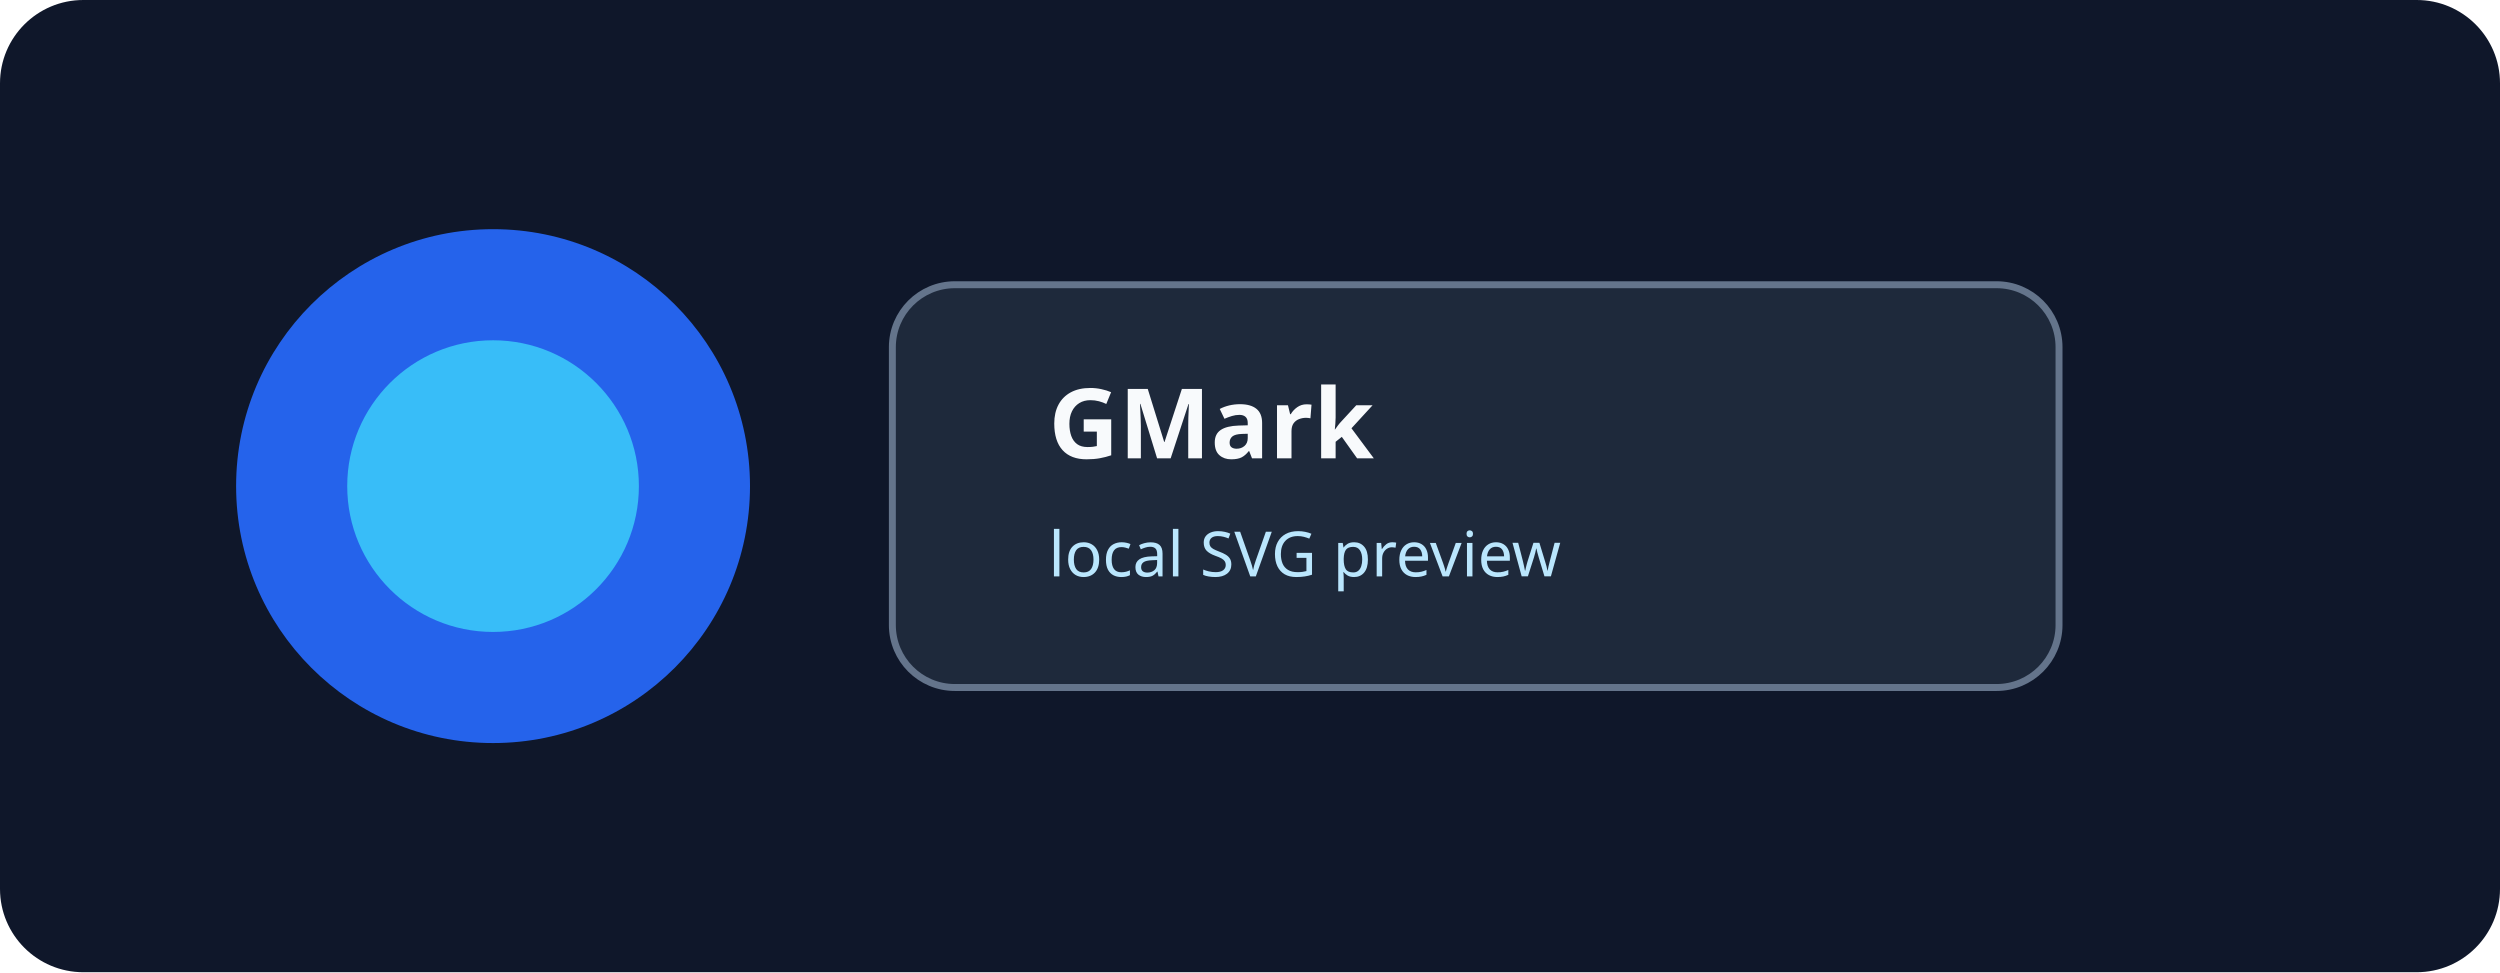
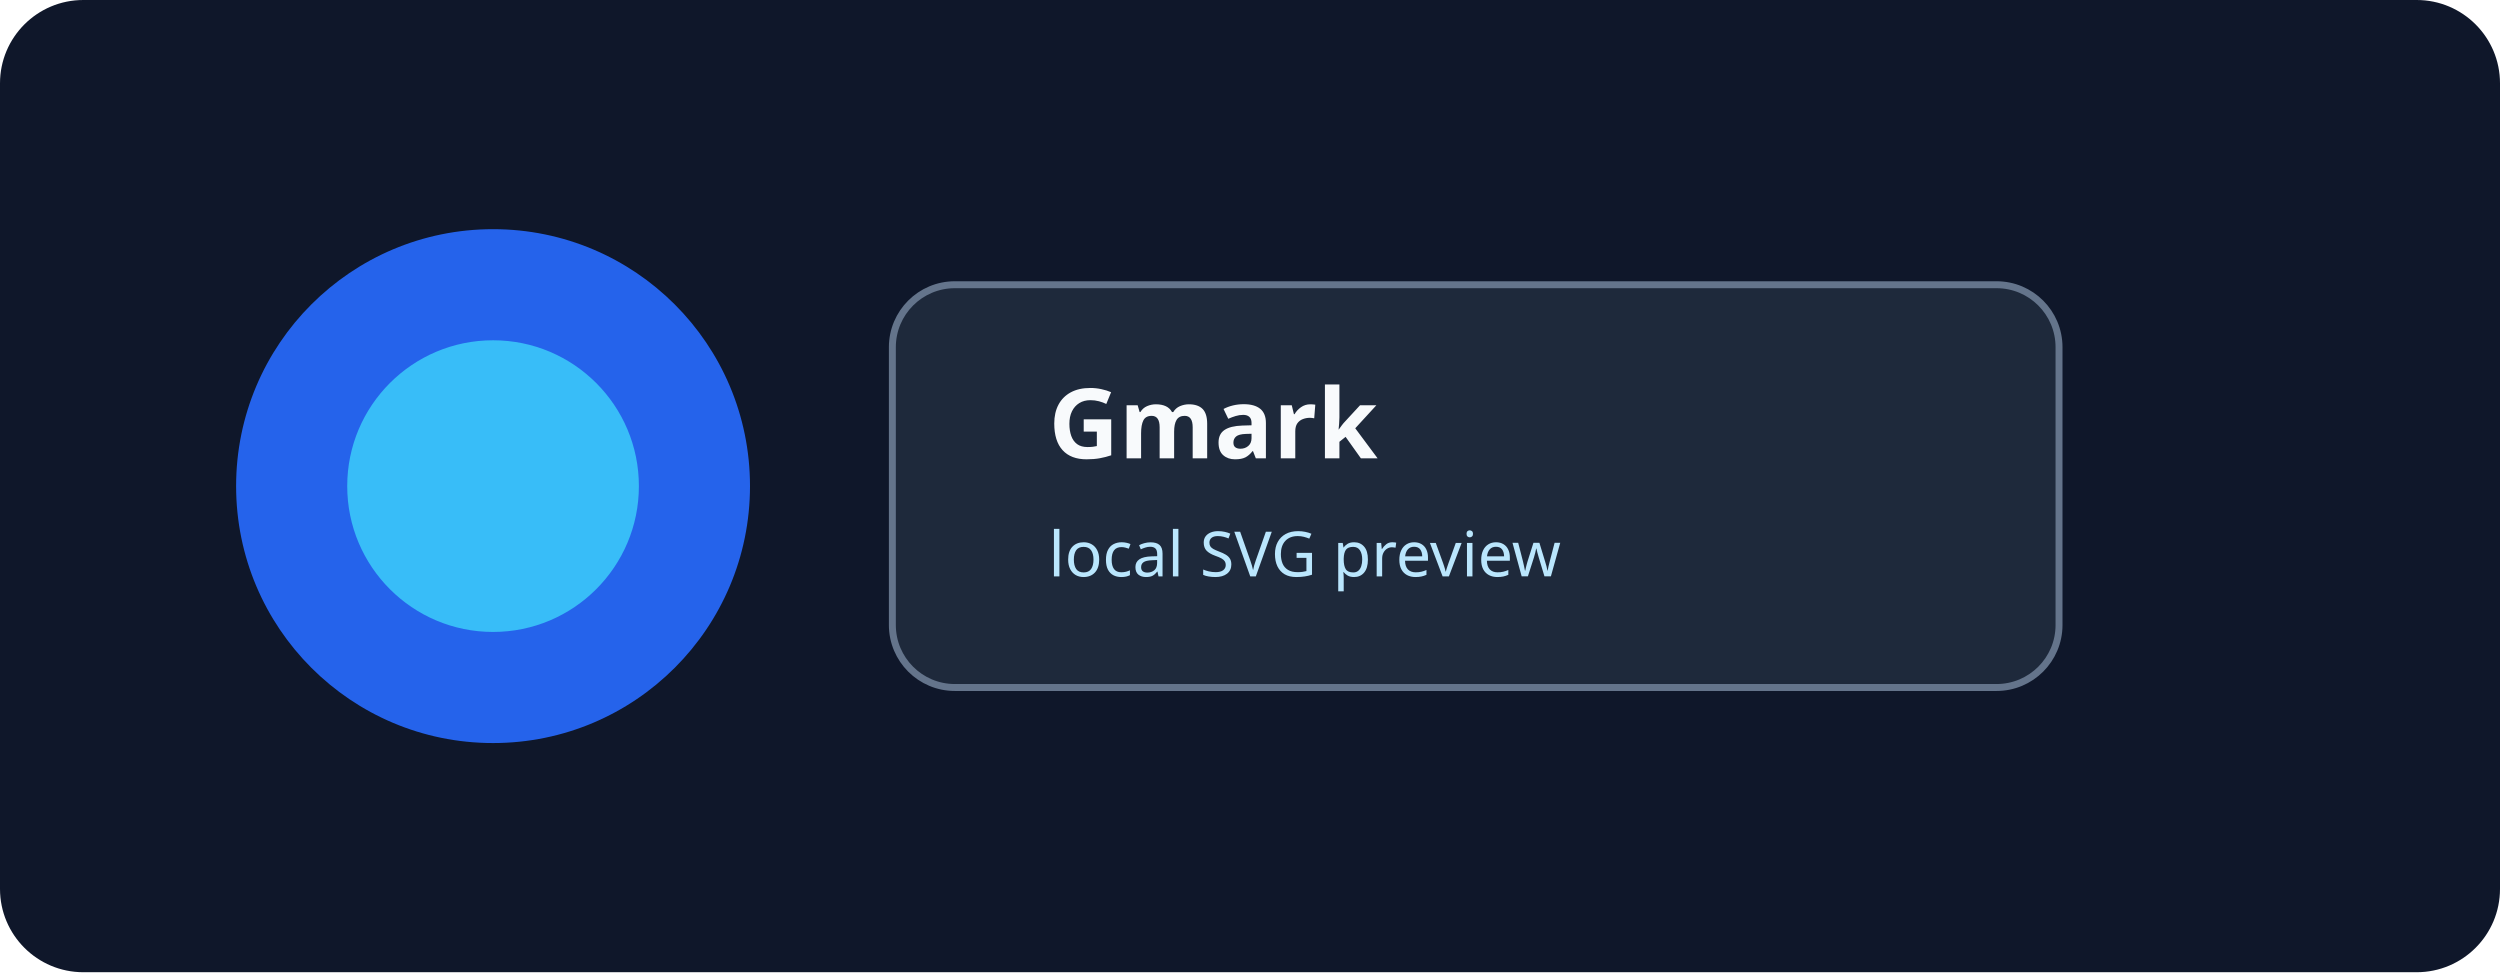
<svg xmlns="http://www.w3.org/2000/svg" width="720" height="280" viewBox="0 0 720 280" role="img" aria-labelledby="title desc">
  <rect width="720" height="280" rx="24" fill="#0f172a" />
  <circle cx="142" cy="140" r="74" fill="#2563eb" />
  <circle cx="142" cy="140" r="42" fill="#38bdf8" />
  <path d="M275 82h300a18 18 0 0 1 18 18v80a18 18 0 0 1-18 18H275a18 18 0 0 1-18-18v-80a18 18 0 0 1 18-18Z" fill="#1e293b" stroke="#64748b" stroke-width="2" />
-   <text x="302" y="132" fill="#f8fafc" font-family="sans-serif" font-size="28" font-weight="700">GMark</text>
+   <text x="302" y="132" fill="#f8fafc" font-family="sans-serif" font-size="28" font-weight="700">Gmark</text>
  <text x="302" y="166" fill="#bae6fd" font-family="sans-serif" font-size="18">local SVG preview</text>
</svg>
